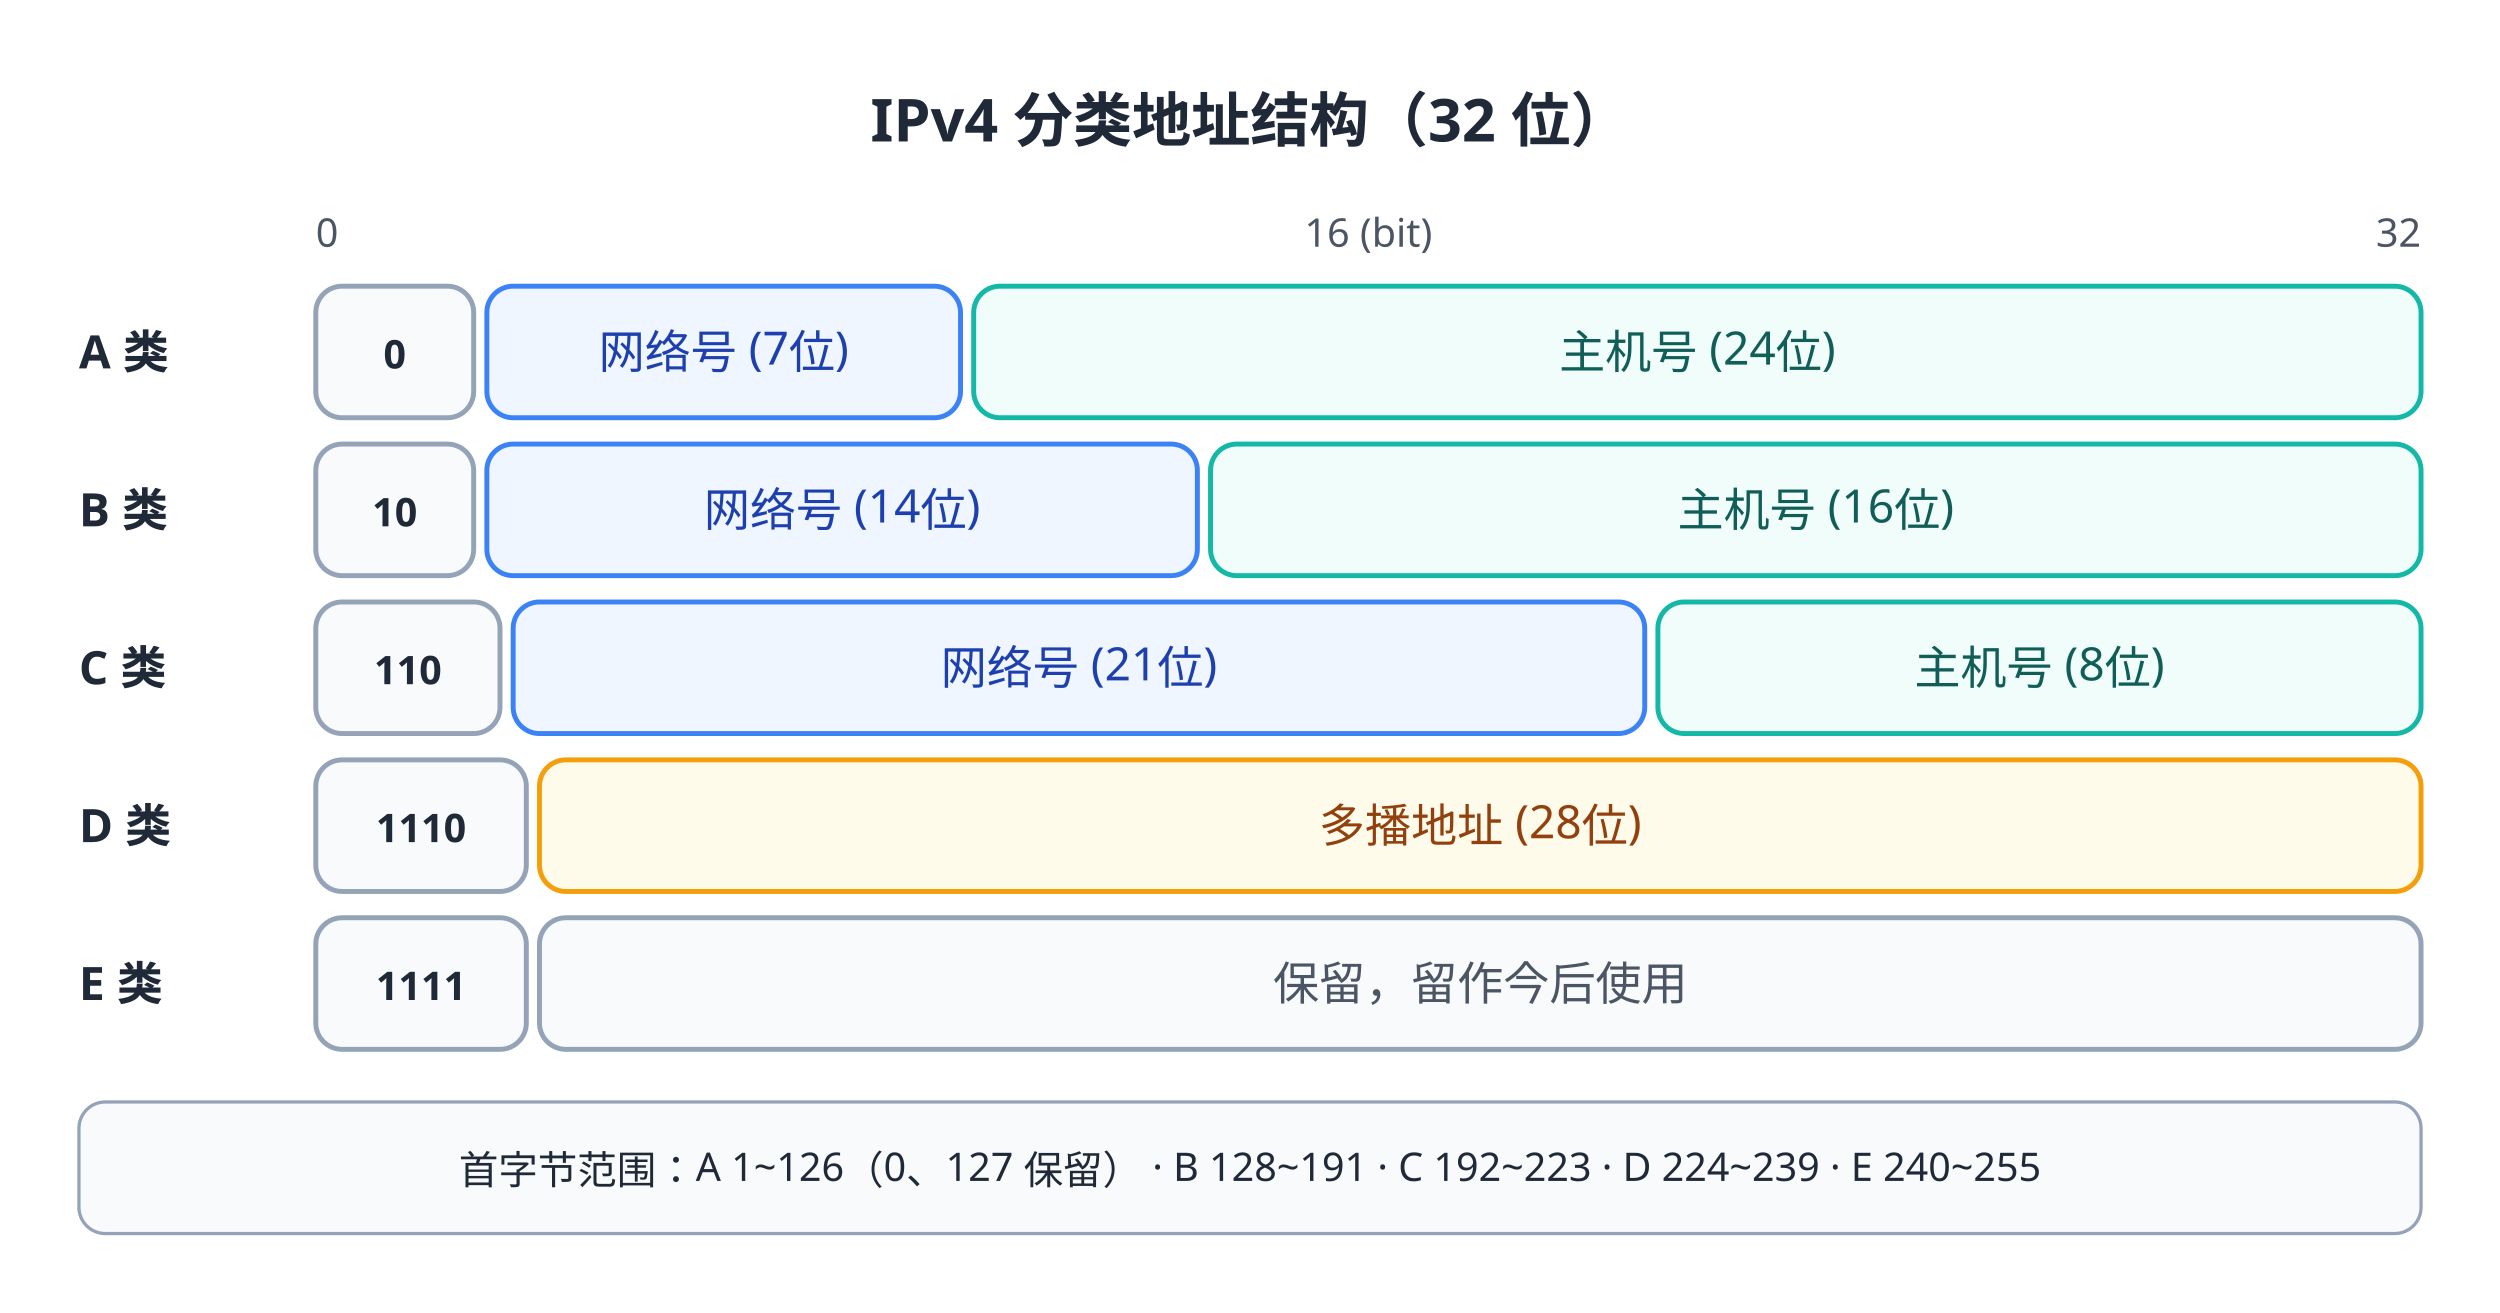
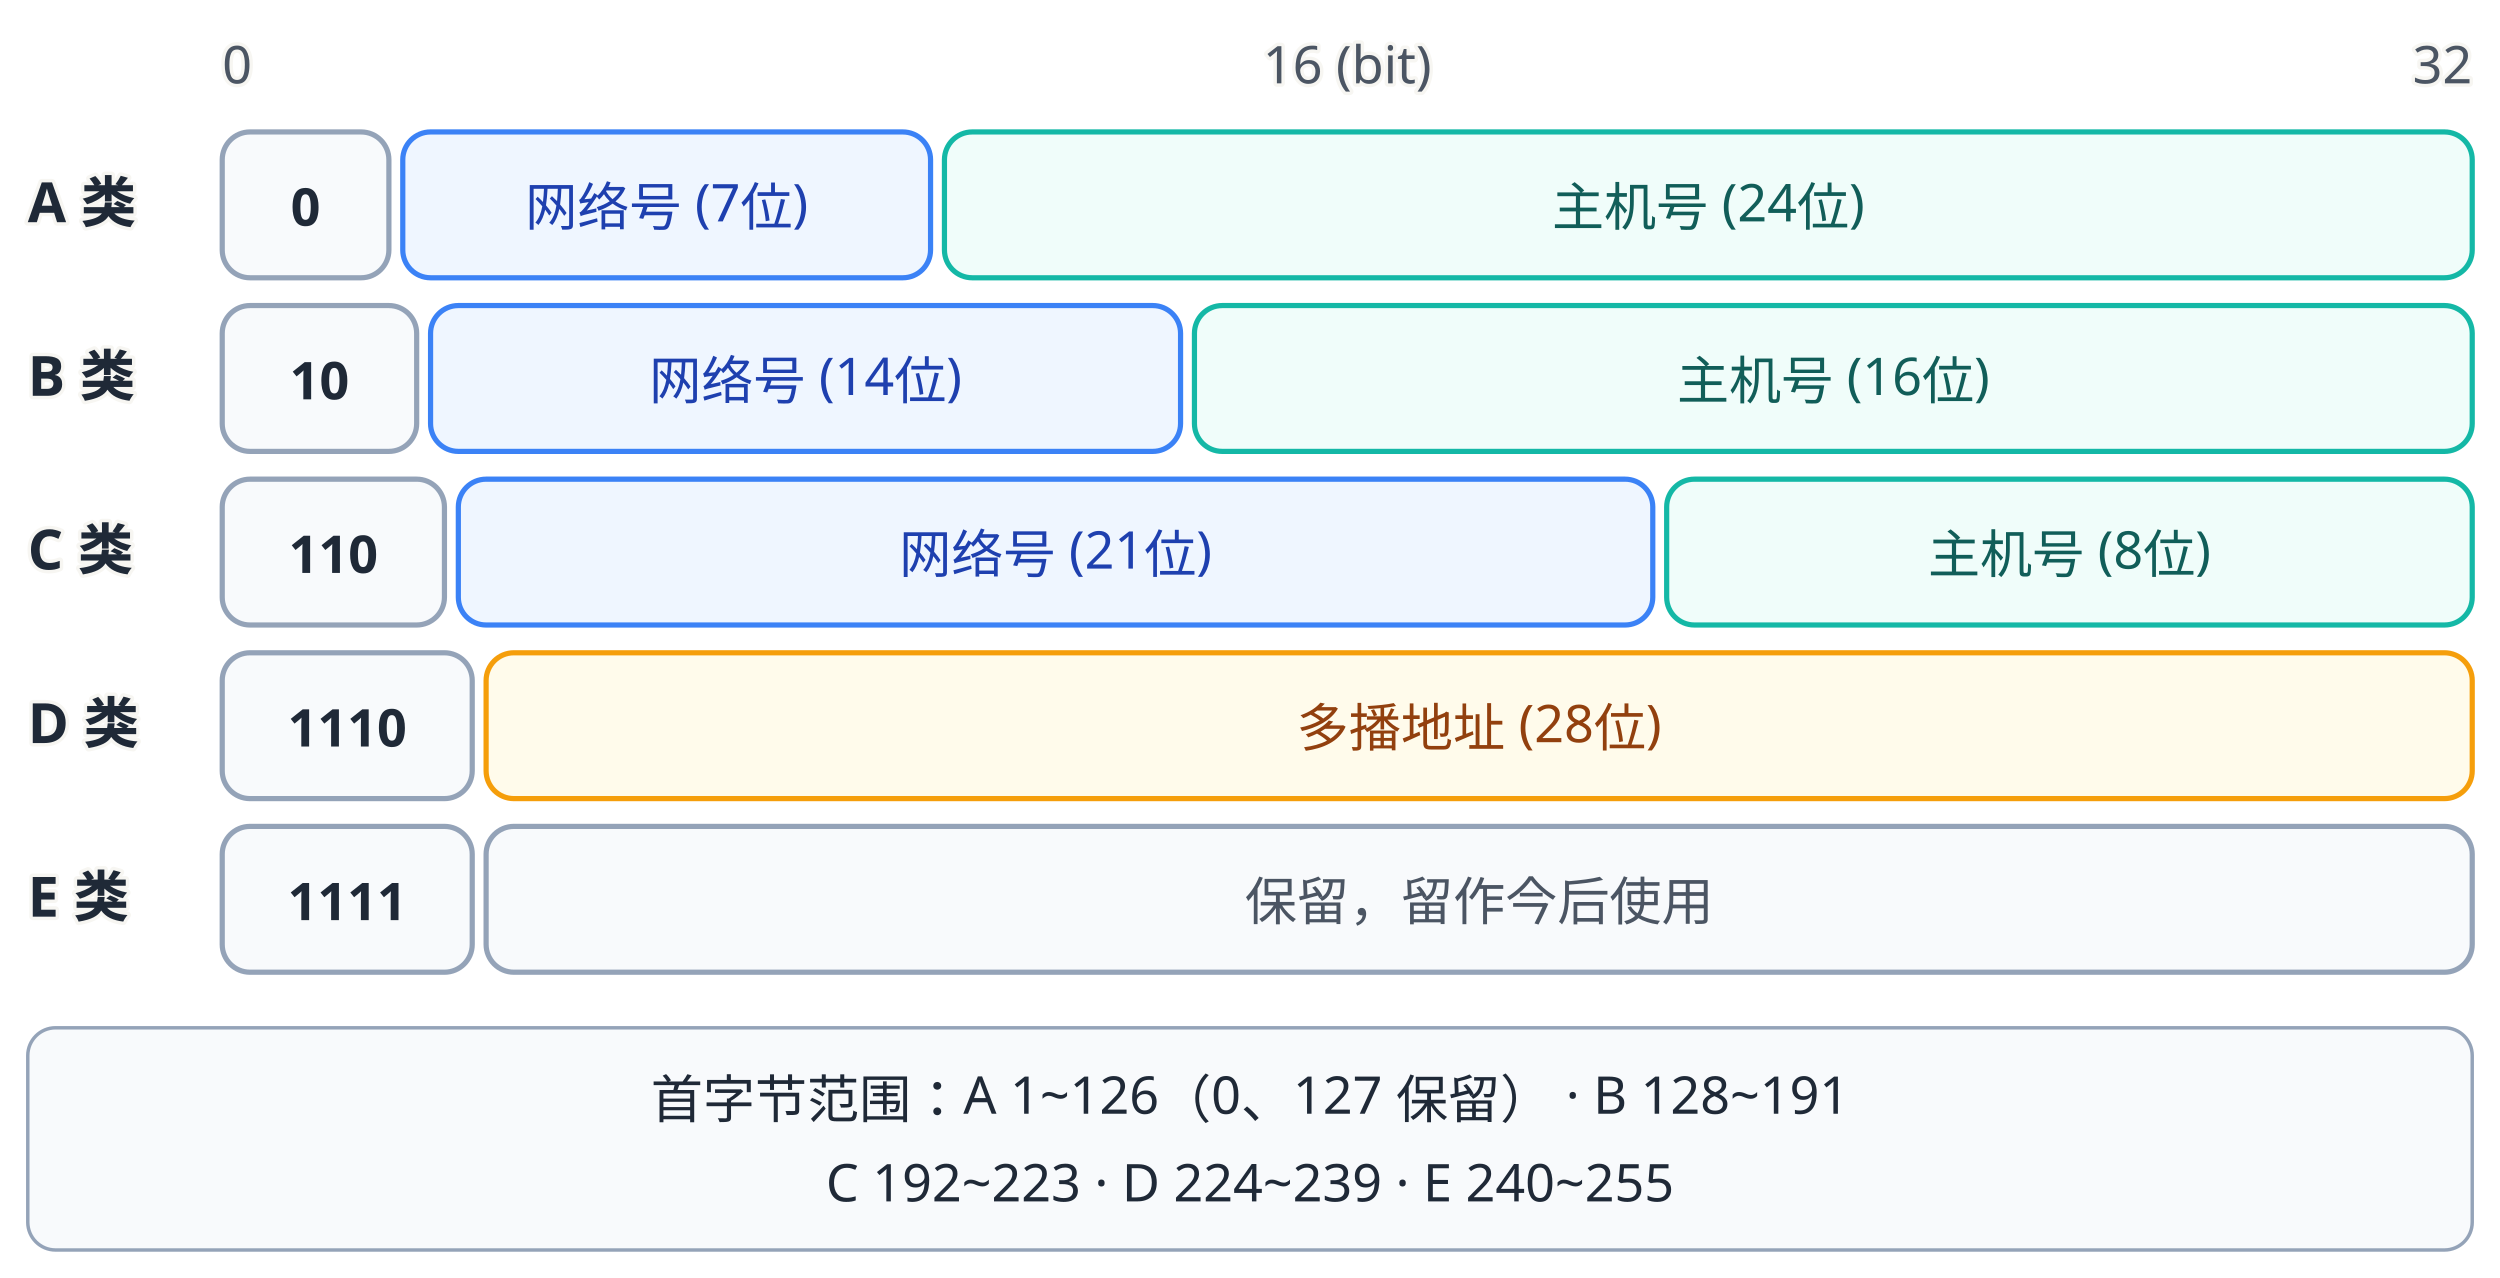
- <svg xmlns="http://www.w3.org/2000/svg" viewBox="0 1 760 399" width="760" height="399" role="img">
+ <svg xmlns="http://www.w3.org/2000/svg" viewBox="0 0 720 368" width="720" height="368" role="img">
  <g font-family="'PingFang SC','Noto Sans SC','Microsoft YaHei',system-ui,sans-serif">
-     <text x="380" y="44" text-anchor="middle" font-size="18" font-weight="600" fill="#1f2937">IPv4 分类地址结构（32 位）</text>
-     <g font-size="12" font-weight="400" fill="#4b5563">
-       <text x="96" y="76" text-anchor="start">0</text>
-       <text x="416" y="76" text-anchor="middle">16 (bit)</text>
-       <text x="736" y="76" text-anchor="end">32</text>
+     <g font-size="15" font-weight="400" fill="#4b5563">
+       <text x="64" y="24" text-anchor="start" paint-order="stroke" stroke="#f7f6f2" stroke-width="2" stroke-linejoin="round">0</text>
+       <text x="388" y="24" text-anchor="middle" paint-order="stroke" stroke="#f7f6f2" stroke-width="2" stroke-linejoin="round">16 (bit)</text>
+       <text x="712" y="24" text-anchor="end" paint-order="stroke" stroke="#f7f6f2" stroke-width="2" stroke-linejoin="round">32</text>
    </g>
-     <g font-size="14" font-weight="600" fill="#1f2937" text-anchor="start">
-       <text x="24" y="113">A 类</text>
-       <text x="24" y="161">B 类</text>
-       <text x="24" y="209">C 类</text>
-       <text x="24" y="257">D 类</text>
-       <text x="24" y="305">E 类</text>
+     <g font-size="16" font-weight="600" fill="#1f2937" text-anchor="start">
+       <text x="8" y="64" paint-order="stroke" stroke="#f7f6f2" stroke-width="2" stroke-linejoin="round">A 类</text>
+       <text x="8" y="114" paint-order="stroke" stroke="#f7f6f2" stroke-width="2" stroke-linejoin="round">B 类</text>
+       <text x="8" y="164" paint-order="stroke" stroke="#f7f6f2" stroke-width="2" stroke-linejoin="round">C 类</text>
+       <text x="8" y="214" paint-order="stroke" stroke="#f7f6f2" stroke-width="2" stroke-linejoin="round">D 类</text>
+       <text x="8" y="264" paint-order="stroke" stroke="#f7f6f2" stroke-width="2" stroke-linejoin="round">E 类</text>
    </g>
    <g stroke-width="1.5">
-       <rect x="96" y="88" width="48" height="40" rx="8" fill="#f8fafc" stroke="#94a3b8" />
-       <rect x="148" y="88" width="144" height="40" rx="8" fill="#eff6ff" stroke="#3b82f6" />
-       <rect x="296" y="88" width="440" height="40" rx="8" fill="#f0fdfa" stroke="#14b8a6" />
-       <rect x="96" y="136" width="48" height="40" rx="8" fill="#f8fafc" stroke="#94a3b8" />
-       <rect x="148" y="136" width="216" height="40" rx="8" fill="#eff6ff" stroke="#3b82f6" />
-       <rect x="368" y="136" width="368" height="40" rx="8" fill="#f0fdfa" stroke="#14b8a6" />
-       <rect x="96" y="184" width="56" height="40" rx="8" fill="#f8fafc" stroke="#94a3b8" />
-       <rect x="156" y="184" width="344" height="40" rx="8" fill="#eff6ff" stroke="#3b82f6" />
-       <rect x="504" y="184" width="232" height="40" rx="8" fill="#f0fdfa" stroke="#14b8a6" />
-       <rect x="96" y="232" width="64" height="40" rx="8" fill="#f8fafc" stroke="#94a3b8" />
-       <rect x="164" y="232" width="572" height="40" rx="8" fill="#fffbeb" stroke="#f59e0b" />
-       <rect x="96" y="280" width="64" height="40" rx="8" fill="#f8fafc" stroke="#94a3b8" />
-       <rect x="164" y="280" width="572" height="40" rx="8" fill="#f8fafc" stroke="#94a3b8" />
+       <rect x="64" y="38" width="48" height="42" rx="8" fill="#f8fafc" stroke="#94a3b8" />
+       <rect x="116" y="38" width="152" height="42" rx="8" fill="#eff6ff" stroke="#3b82f6" />
+       <rect x="272" y="38" width="440" height="42" rx="8" fill="#f0fdfa" stroke="#14b8a6" />
+       <rect x="64" y="88" width="56" height="42" rx="8" fill="#f8fafc" stroke="#94a3b8" />
+       <rect x="124" y="88" width="216" height="42" rx="8" fill="#eff6ff" stroke="#3b82f6" />
+       <rect x="344" y="88" width="368" height="42" rx="8" fill="#f0fdfa" stroke="#14b8a6" />
+       <rect x="64" y="138" width="64" height="42" rx="8" fill="#f8fafc" stroke="#94a3b8" />
+       <rect x="132" y="138" width="344" height="42" rx="8" fill="#eff6ff" stroke="#3b82f6" />
+       <rect x="480" y="138" width="232" height="42" rx="8" fill="#f0fdfa" stroke="#14b8a6" />
+       <rect x="64" y="188" width="72" height="42" rx="8" fill="#f8fafc" stroke="#94a3b8" />
+       <rect x="140" y="188" width="572" height="42" rx="8" fill="#fffbeb" stroke="#f59e0b" />
+       <rect x="64" y="238" width="72" height="42" rx="8" fill="#f8fafc" stroke="#94a3b8" />
+       <rect x="140" y="238" width="572" height="42" rx="8" fill="#f8fafc" stroke="#94a3b8" />
    </g>
-     <g text-anchor="middle" font-size="14" font-weight="400">
-       <text x="120" y="113" font-size="12" font-weight="600" fill="#1f2937">0</text>
-       <text x="220" y="113" fill="#1e40af">网络号 (7位)</text>
-       <text x="516" y="113" fill="#115e59">主机号 (24位)</text>
-       <text x="120" y="161" font-size="12" font-weight="600" fill="#1f2937">10</text>
-       <text x="256" y="161" fill="#1e40af">网络号 (14位)</text>
-       <text x="552" y="161" fill="#115e59">主机号 (16位)</text>
-       <text x="124" y="209" font-size="12" font-weight="600" fill="#1f2937">110</text>
-       <text x="328" y="209" fill="#1e40af">网络号 (21位)</text>
-       <text x="620" y="209" fill="#115e59">主机号 (8位)</text>
-       <text x="128" y="257" font-size="12" font-weight="600" fill="#1f2937">1110</text>
-       <text x="450" y="257" fill="#92400e">多播地址 (28位)</text>
-       <text x="128" y="305" font-size="12" font-weight="600" fill="#1f2937">1111</text>
-       <text x="450" y="305" fill="#4b5563">保留，留作今后使用</text>
+     <g text-anchor="middle" font-size="15" font-weight="400">
+       <text x="88" y="65" font-weight="600" fill="#1f2937">0</text>
+       <text x="192" y="65" fill="#1e40af">网络号 (7位)</text>
+       <text x="492" y="65" fill="#115e59">主机号 (24位)</text>
+       <text x="92" y="115" font-weight="600" fill="#1f2937">10</text>
+       <text x="232" y="115" fill="#1e40af">网络号 (14位)</text>
+       <text x="528" y="115" fill="#115e59">主机号 (16位)</text>
+       <text x="96" y="165" font-weight="600" fill="#1f2937">110</text>
+       <text x="304" y="165" fill="#1e40af">网络号 (21位)</text>
+       <text x="596" y="165" fill="#115e59">主机号 (8位)</text>
+       <text x="100" y="215" font-weight="600" fill="#1f2937">1110</text>
+       <text x="426" y="215" fill="#92400e">多播地址 (28位)</text>
+       <text x="100" y="265" font-weight="600" fill="#1f2937">1111</text>
+       <text x="426" y="265" fill="#4b5563">保留，留作今后使用</text>
    </g>
-     <rect x="24" y="336" width="712" height="40" rx="8" fill="#f8fafc" stroke="#94a3b8" stroke-width="1" data-role="note" />
-     <text x="380" y="361" text-anchor="middle" font-size="12" font-weight="400" fill="#1f2937">首字节范围：A 1~126（0、127 保留） · B 128~191 · C 192~223 · D 224~239 · E 240~255</text>
+     <rect x="8" y="296" width="704" height="64" rx="8" fill="#f8fafc" stroke="#94a3b8" stroke-width="1" data-role="note" />
+     <text x="360" y="322" text-anchor="middle" font-size="15" font-weight="400" fill="#1f2937">首字节范围：A 1~126（0、127 保留） · B 128~191</text>
+     <text x="360" y="346" text-anchor="middle" font-size="15" font-weight="400" fill="#1f2937">C 192~223 · D 224~239 · E 240~255</text>
  </g>
</svg>
